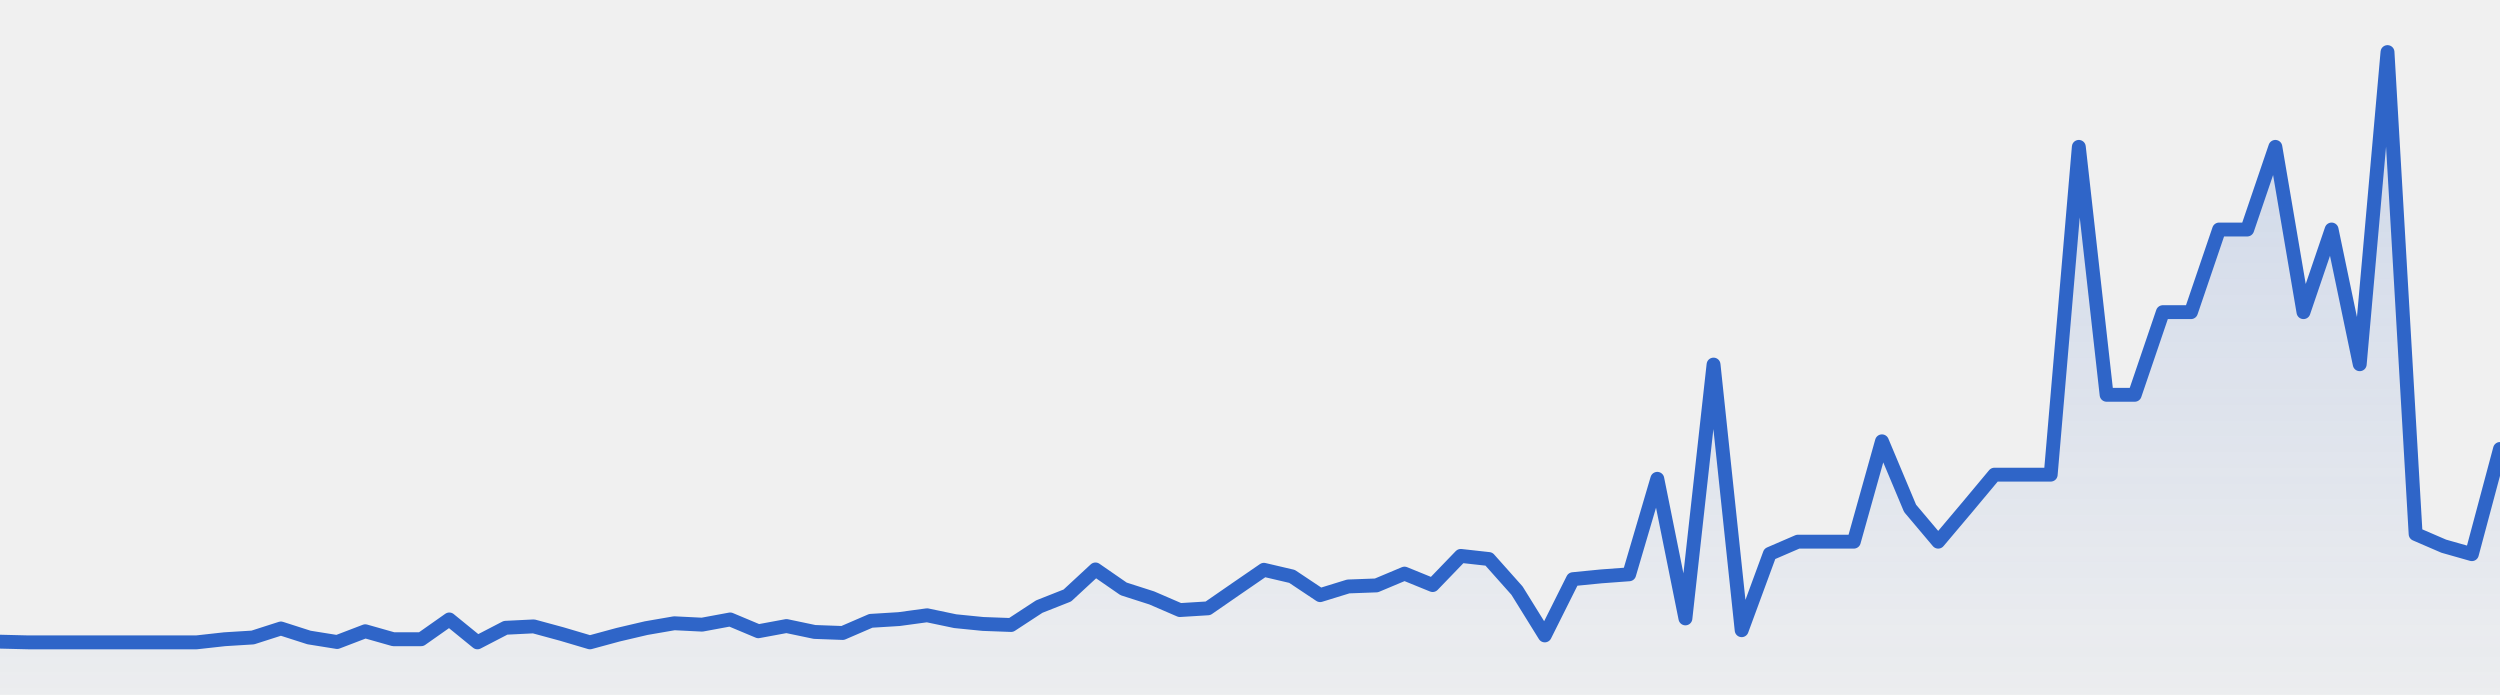
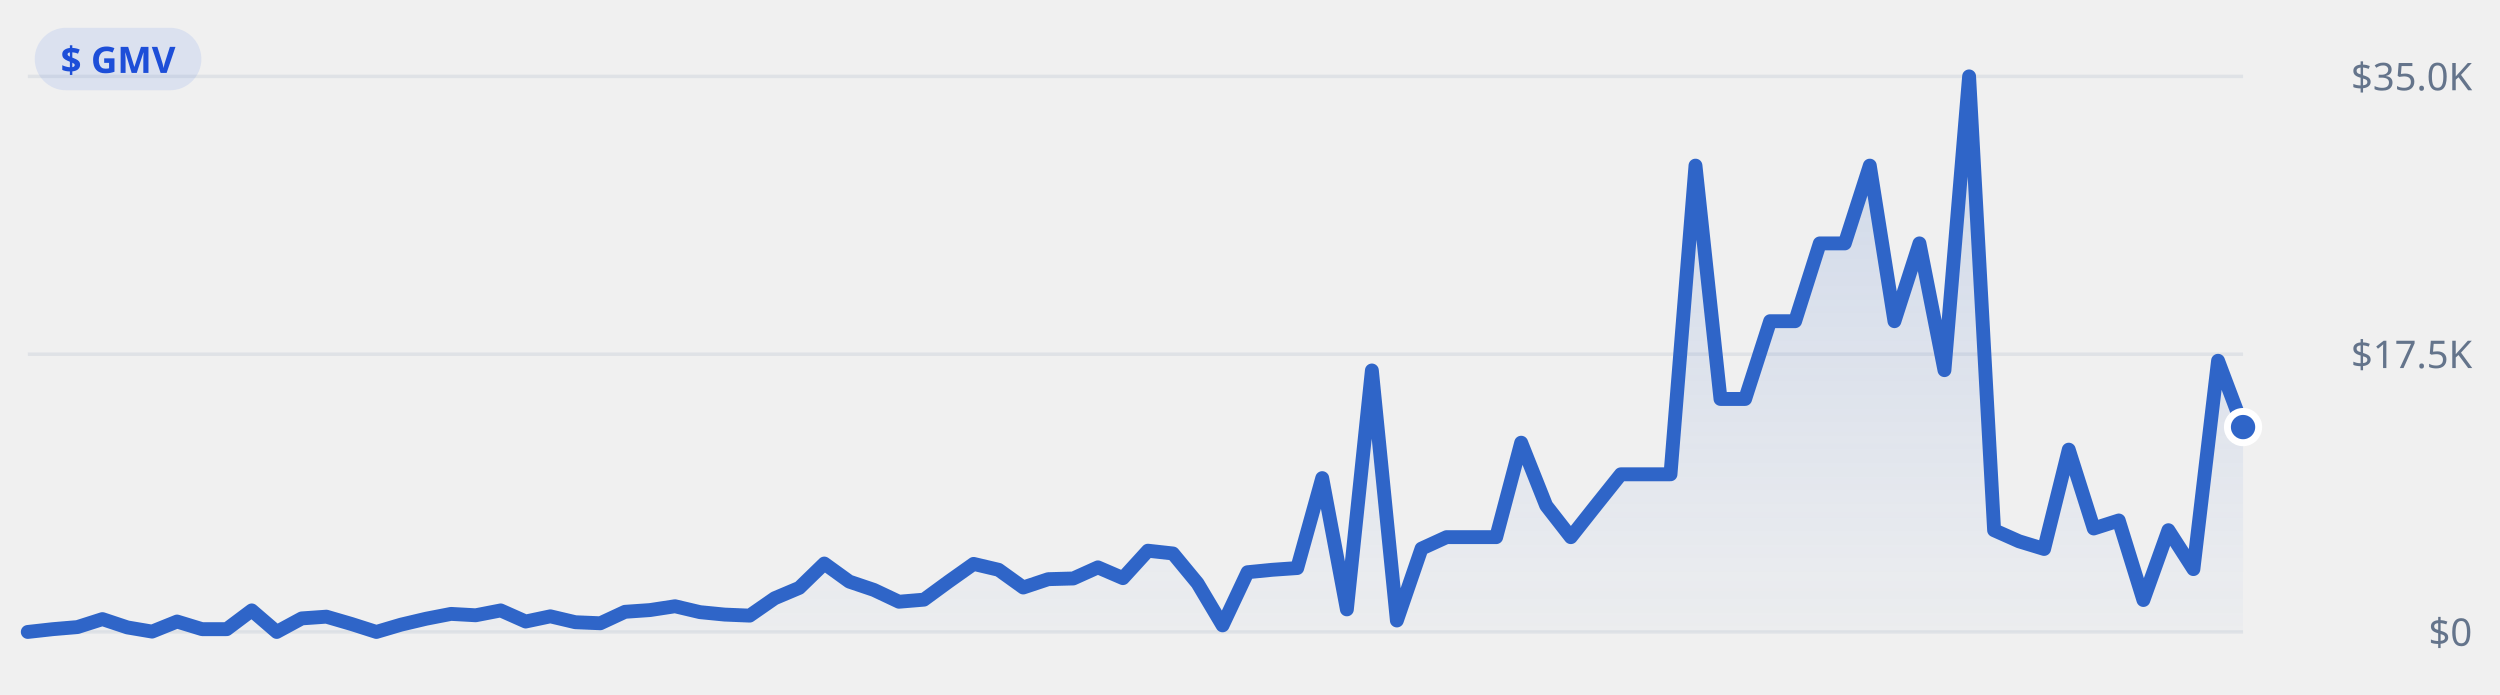
<svg xmlns="http://www.w3.org/2000/svg" viewBox="0 0 720 200">
  <defs>
    <linearGradient id="g" x1="0" y1="0" x2="0" y2="1">
      <stop offset="0%" stop-color="#2f65c8" stop-opacity="0.18" />
      <stop offset="100%" stop-color="#2f65c8" stop-opacity="0.02" />
    </linearGradient>
  </defs>
-   <polygon points="0,200 0.0,184.8 8.1,185.0 16.2,185.0 24.3,185.0 32.4,185.0 40.4,185.0 48.5,185.0 56.6,185.0 64.7,184.1 72.8,183.6 80.9,181.0 89.0,183.6 97.1,184.9 105.2,181.8 113.3,184.1 121.3,184.1 129.4,178.4 137.5,185.0 145.6,180.8 153.7,180.4 161.8,182.6 169.9,185.0 178.0,182.8 186.1,180.9 194.2,179.5 202.2,179.9 210.3,178.4 218.4,181.8 226.5,180.3 234.6,182.0 242.7,182.3 250.8,178.8 258.9,178.3 267.0,177.2 275.1,178.9 283.1,179.7 291.2,180.0 299.3,174.7 307.4,171.5 315.5,164.0 323.6,169.6 331.7,172.2 339.8,175.7 347.9,175.2 356.0,169.6 364.0,164.1 372.1,166.0 380.2,171.4 388.3,168.9 396.4,168.6 404.5,165.2 412.6,168.5 420.7,160.1 428.8,161.0 436.9,170.1 444.9,183.0 453.0,166.8 461.1,166.0 469.2,165.4 477.3,137.9 485.4,178.1 493.5,105.0 501.6,181.5 509.7,159.5 517.8,156.0 525.8,156.0 533.9,156.0 542.0,127.1 550.1,146.4 558.2,156.0 566.3,146.4 574.4,136.7 582.5,136.7 590.6,136.7 598.7,42.3 606.7,113.7 614.8,113.7 622.9,89.9 631.0,89.9 639.1,66.1 647.2,66.1 655.3,42.3 663.4,89.9 671.5,66.1 679.6,104.9 687.6,15.0 695.7,153.8 703.8,157.3 711.9,159.6 720.0,129.3 720,200" fill="url(#g)" />
-   <polyline points="0.0,184.8 8.1,185.0 16.2,185.0 24.3,185.0 32.4,185.0 40.4,185.0 48.5,185.0 56.6,185.0 64.7,184.1 72.8,183.6 80.9,181.0 89.0,183.6 97.1,184.9 105.2,181.8 113.3,184.1 121.3,184.1 129.4,178.4 137.5,185.0 145.6,180.8 153.7,180.4 161.8,182.6 169.9,185.0 178.0,182.8 186.1,180.9 194.2,179.5 202.2,179.9 210.3,178.4 218.4,181.8 226.5,180.3 234.6,182.0 242.7,182.3 250.8,178.8 258.9,178.3 267.0,177.2 275.1,178.9 283.1,179.7 291.2,180.0 299.3,174.7 307.4,171.5 315.5,164.0 323.6,169.6 331.7,172.2 339.8,175.7 347.9,175.2 356.0,169.6 364.0,164.1 372.1,166.0 380.2,171.4 388.3,168.9 396.4,168.6 404.5,165.2 412.6,168.5 420.7,160.1 428.8,161.0 436.9,170.1 444.9,183.0 453.0,166.8 461.1,166.0 469.2,165.4 477.3,137.9 485.4,178.1 493.5,105.0 501.6,181.5 509.7,159.5 517.8,156.0 525.8,156.0 533.9,156.0 542.0,127.1 550.1,146.4 558.2,156.0 566.3,146.4 574.4,136.7 582.5,136.7 590.6,136.7 598.7,42.3 606.7,113.7 614.8,113.7 622.9,89.9 631.0,89.9 639.1,66.1 647.2,66.1 655.3,42.3 663.4,89.9 671.5,66.1 679.6,104.9 687.6,15.0 695.7,153.8 703.8,157.3 711.9,159.6 720.0,129.3" fill="none" stroke="#2f65c8" stroke-width="4" stroke-linecap="round" stroke-linejoin="round" />
+   <rect x="10" y="8" width="48" height="18" rx="9" fill="rgba(37,99,235,0.10)" />
+   <text x="34" y="21" text-anchor="middle" font-family="system-ui,sans-serif" font-size="10.5" font-weight="700" fill="#1d4ed8">$ GMV</text>
+   <line x1="8" y1="22.0" x2="646" y2="22.0" stroke="rgba(148,163,184,0.18)" stroke-width="1" />
+   <text x="712" y="26.0" text-anchor="end" font-family="system-ui,sans-serif" font-size="11" fill="#64748b">$35.0K</text>
+   <line x1="8" y1="102.0" x2="646" y2="102.0" stroke="rgba(148,163,184,0.18)" stroke-width="1" />
+   <text x="712" y="106.0" text-anchor="end" font-family="system-ui,sans-serif" font-size="11" fill="#64748b">$17.5K</text>
+   <line x1="8" y1="182.0" x2="646" y2="182.0" stroke="rgba(148,163,184,0.18)" stroke-width="1" />
+   <text x="712" y="186.0" text-anchor="end" font-family="system-ui,sans-serif" font-size="11" fill="#64748b">$0</text>
+   <polygon points="8,182 8.0,182.0 15.2,181.2 22.3,180.6 29.5,178.3 36.7,180.7 43.8,181.9 51.0,179.0 58.2,181.2 65.3,181.2 72.5,175.8 79.7,182.0 86.9,178.1 94.0,177.6 101.2,179.7 108.4,182.0 115.5,179.9 122.7,178.2 129.9,176.8 137.0,177.2 144.2,175.8 151.4,179.0 158.5,177.5 165.7,179.2 172.9,179.5 180.0,176.2 187.2,175.7 194.4,174.6 201.6,176.3 208.7,177.0 215.9,177.3 223.1,172.3 230.2,169.3 237.4,162.3 244.6,167.5 251.7,169.9 258.9,173.3 266.1,172.7 273.2,167.5 280.4,162.4 287.6,164.1 294.7,169.2 301.9,166.8 309.1,166.6 316.2,163.4 323.4,166.5 330.6,158.6 337.8,159.4 344.9,168.0 352.1,180.1 359.3,164.8 366.4,164.1 373.6,163.6 380.8,137.7 387.9,175.5 395.1,106.7 402.3,178.7 409.4,158.0 416.6,154.7 423.8,154.7 430.9,154.7 438.1,127.5 445.3,145.6 452.4,154.7 459.6,145.6 466.8,136.6 474.0,136.6 481.1,136.6 488.3,47.7 495.5,114.9 502.6,114.9 509.8,92.5 517.0,92.5 524.1,70.1 531.3,70.1 538.5,47.7 545.6,92.5 552.8,70.1 560.0,106.6 567.1,22.0 574.3,152.7 581.5,155.9 588.7,158.1 595.8,129.5 603.0,152.2 610.2,149.9 617.3,172.8 624.5,152.7 631.7,163.9 638.8,103.9 646.0,123.0 646,182" fill="url(#g)" />
+   <polyline points="8.0,182.0 15.2,181.2 22.3,180.6 29.5,178.3 36.7,180.7 43.8,181.9 51.0,179.0 58.2,181.2 65.3,181.2 72.5,175.8 79.7,182.0 86.9,178.1 94.0,177.6 101.2,179.7 108.4,182.0 115.5,179.9 122.7,178.2 129.9,176.8 137.0,177.2 144.2,175.8 151.4,179.0 158.5,177.5 165.7,179.2 172.9,179.5 180.0,176.2 187.2,175.7 194.4,174.6 201.6,176.3 208.7,177.0 215.9,177.3 223.1,172.3 230.2,169.3 237.4,162.3 244.6,167.5 251.7,169.9 258.9,173.3 266.1,172.7 273.2,167.5 280.4,162.4 287.6,164.1 294.7,169.2 301.9,166.8 309.1,166.6 316.2,163.4 323.4,166.5 330.6,158.6 337.8,159.4 344.9,168.0 352.1,180.1 359.3,164.8 366.4,164.1 373.6,163.6 380.8,137.7 387.9,175.5 395.1,106.7 402.3,178.7 409.4,158.0 416.6,154.7 423.8,154.7 430.9,154.7 438.1,127.5 445.3,145.6 452.4,154.7 459.6,145.6 466.8,136.6 474.0,136.6 481.1,136.6 488.3,47.7 495.5,114.9 502.6,114.9 509.8,92.5 517.0,92.5 524.1,70.1 531.3,70.1 538.5,47.7 545.6,92.5 552.8,70.1 560.0,106.6 567.1,22.0 574.3,152.7 581.5,155.9 588.7,158.1 595.8,129.5 603.0,152.2 610.2,149.9 617.3,172.8 624.5,152.7 631.7,163.9 638.8,103.9 646.0,123.0" fill="none" stroke="#2f65c8" stroke-width="4" stroke-linecap="round" stroke-linejoin="round" />
+   <circle cx="646.0" cy="123.0" r="4.5" fill="#2f65c8" stroke="#ffffff" stroke-width="2" />
</svg>
